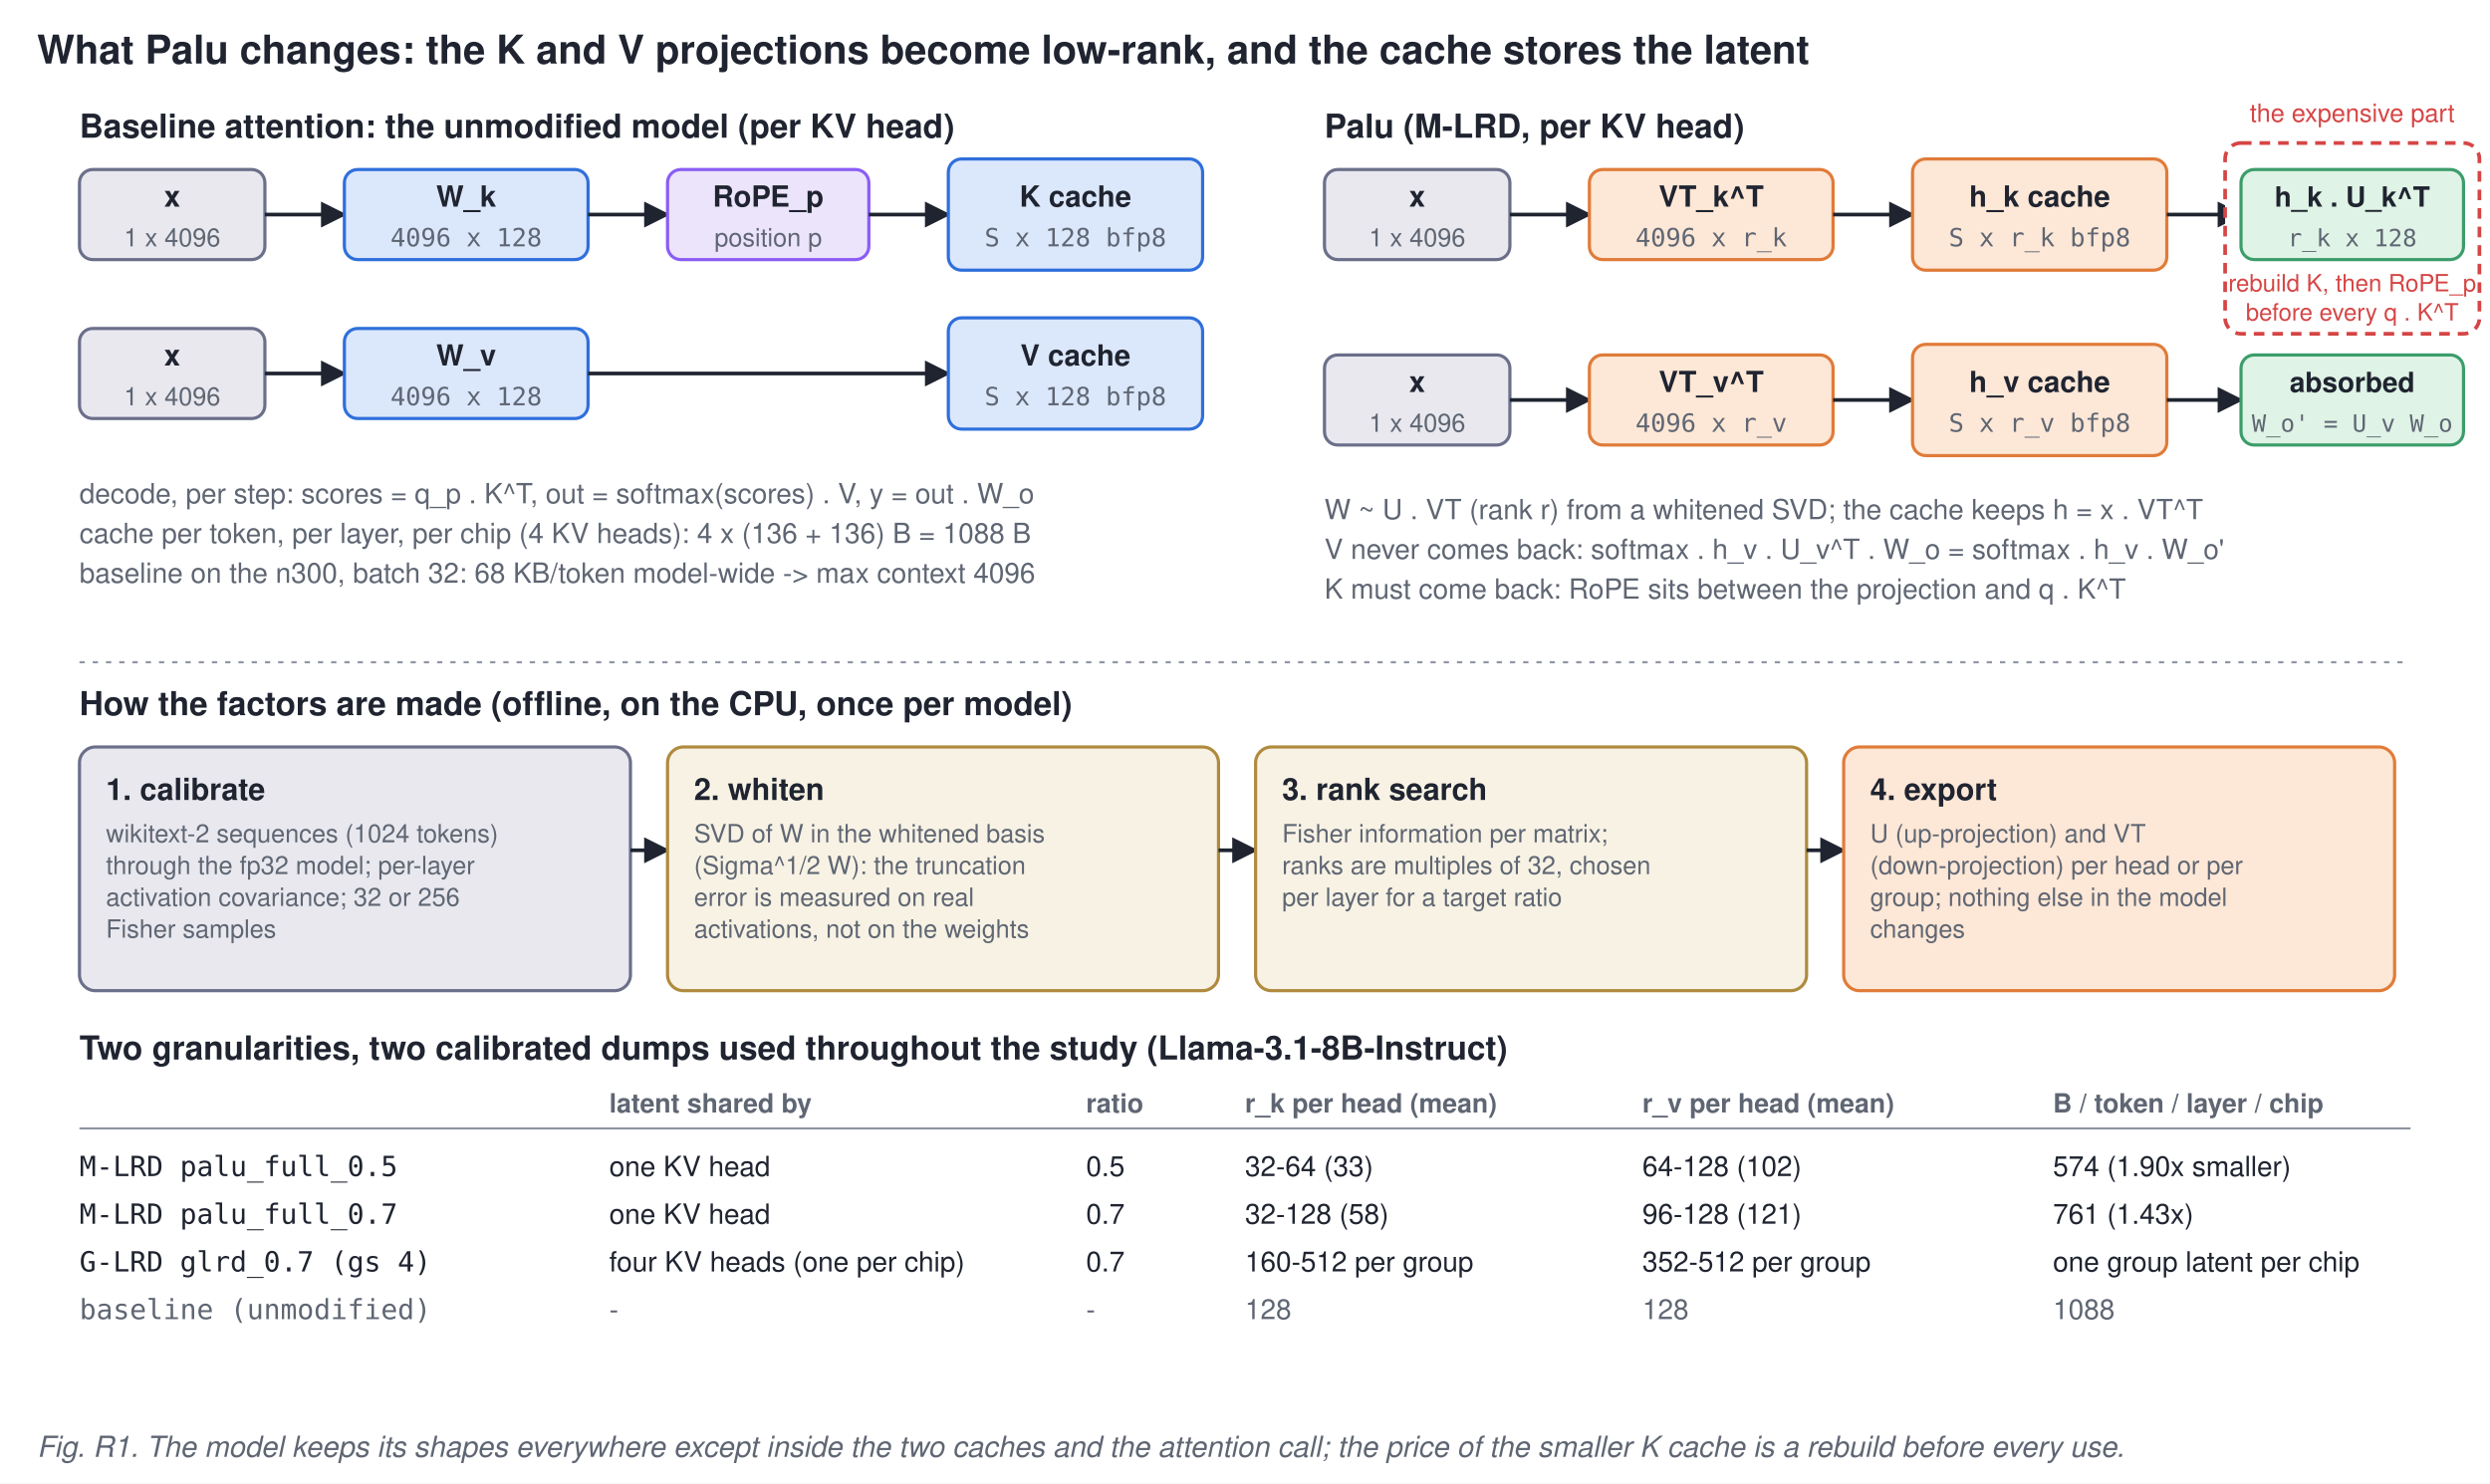
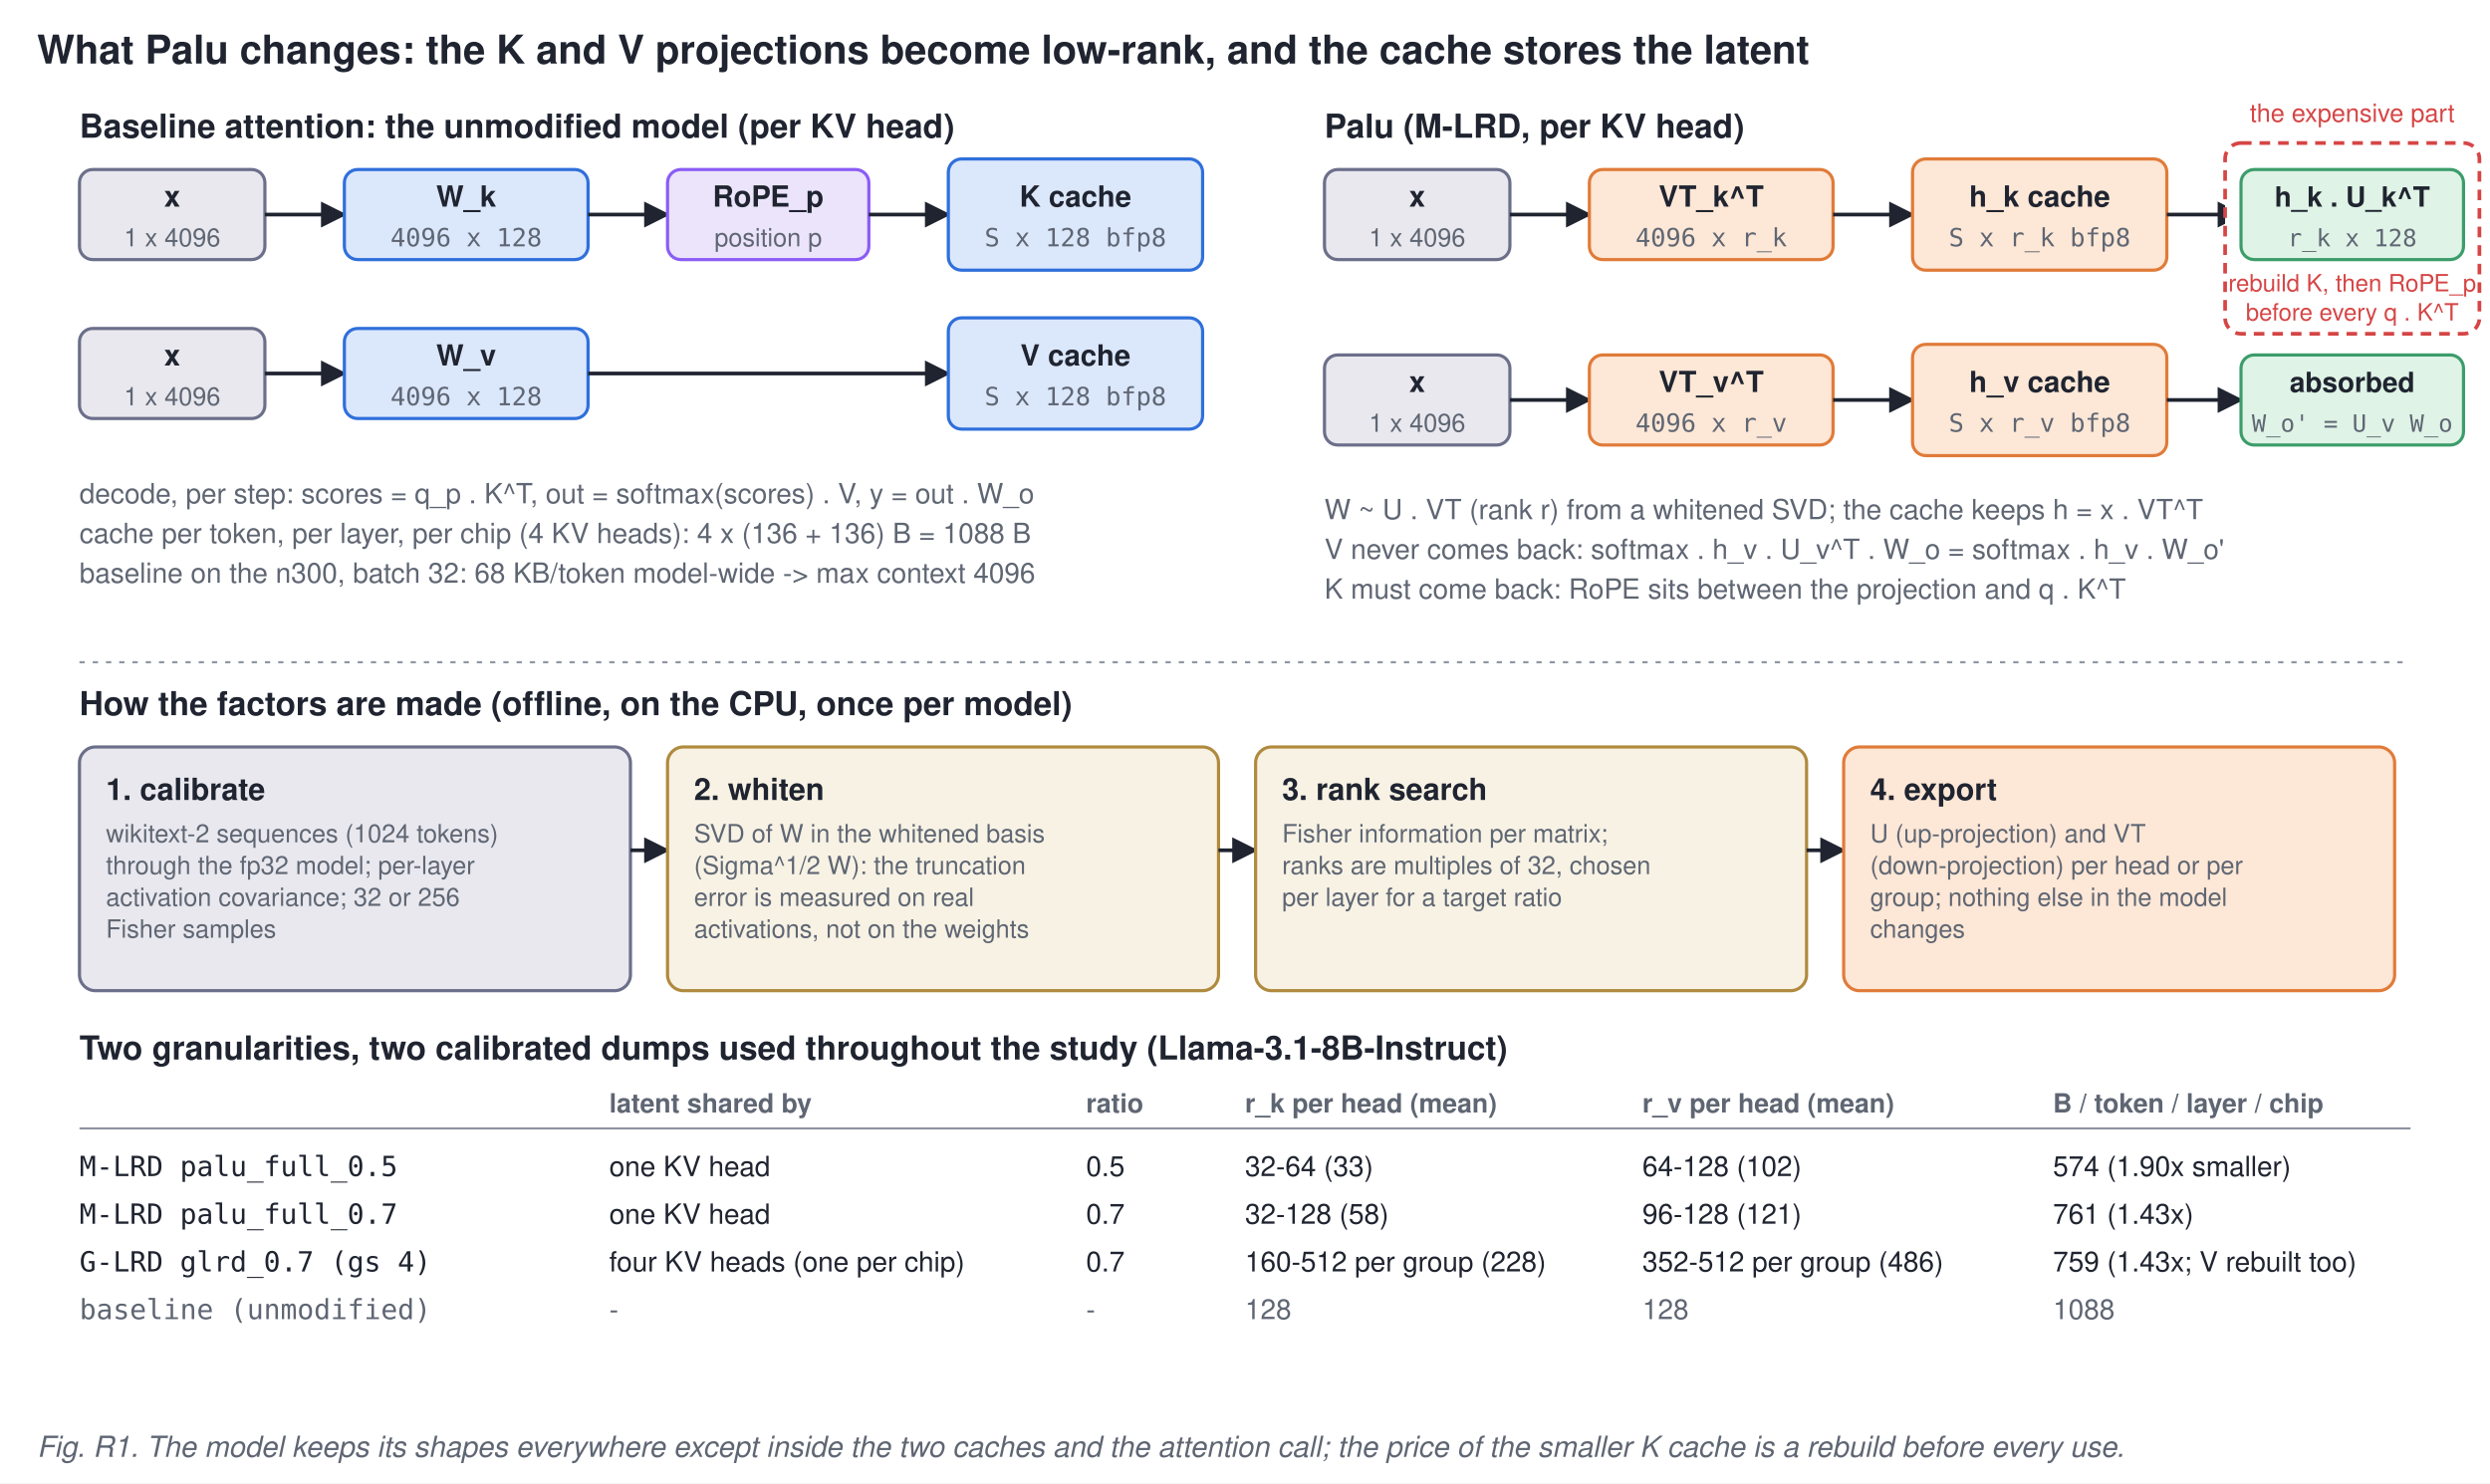
<svg xmlns="http://www.w3.org/2000/svg" width="940" height="560" viewBox="0 0 940 560" role="img" aria-label="One attention layer, one KV head: what the baseline caches and what Palu caches instead">
  <defs>
    <marker id="ah" viewBox="0 0 10 10" refX="9" refY="5" markerWidth="7" markerHeight="7" orient="auto-start-reverse">
      <path d="M 0 0 L 10 5 L 0 10 z" fill="#1f2430" />
    </marker>
  </defs>
  <rect x="0" y="0" width="940" height="560" fill="#ffffff" />
  <text x="14" y="24" font-family="Helvetica, Arial, sans-serif" font-size="15" text-anchor="start" font-weight="bold" fill="#1f2430">What Palu changes: the K and V projections become low-rank, and the cache stores the latent</text>
  <text x="30" y="52" font-family="Helvetica, Arial, sans-serif" font-size="12.5" text-anchor="start" font-weight="bold" fill="#1f2430">Baseline attention: the unmodified model (per KV head)</text>
  <rect x="30" y="64" width="70" height="34" rx="5" fill="#e8e8ee" stroke="#6b6f8a" stroke-width="1.2" opacity="1.0" />
  <text x="65.0" y="78.0" font-family="Helvetica, Arial, sans-serif" font-size="11" text-anchor="middle" font-weight="bold" fill="#1f2430">x</text>
  <text x="65.0" y="93.0" font-family="Helvetica, Arial, sans-serif" font-size="9.5" text-anchor="middle" font-weight="normal" fill="#5f6673">1 x 4096</text>
  <line x1="100" y1="81" x2="130" y2="81" stroke="#1f2430" stroke-width="1.4" marker-end="url(#ah)" />
  <rect x="130" y="64" width="92" height="34" rx="5" fill="#dbe7fb" stroke="#2f6fdb" stroke-width="1.2" opacity="1.0" />
  <text x="176.0" y="78.0" font-family="Helvetica, Arial, sans-serif" font-size="11" text-anchor="middle" font-weight="bold" fill="#1f2430">W_k</text>
  <text x="176.0" y="93.0" font-family="Menlo, Consolas, 'DejaVu Sans Mono', monospace" font-size="9.5" text-anchor="middle" font-weight="normal" fill="#5f6673">4096 x 128</text>
  <line x1="222" y1="81" x2="252" y2="81" stroke="#1f2430" stroke-width="1.4" marker-end="url(#ah)" />
  <rect x="252" y="64" width="76" height="34" rx="5" fill="#ece4fb" stroke="#8b5cf6" stroke-width="1.2" opacity="1.0" />
  <text x="290.0" y="78.0" font-family="Helvetica, Arial, sans-serif" font-size="11" text-anchor="middle" font-weight="bold" fill="#1f2430">RoPE_p</text>
  <text x="290.0" y="93.0" font-family="Helvetica, Arial, sans-serif" font-size="9.5" text-anchor="middle" font-weight="normal" fill="#5f6673">position p</text>
  <line x1="328" y1="81" x2="358" y2="81" stroke="#1f2430" stroke-width="1.4" marker-end="url(#ah)" />
  <rect x="358" y="60" width="96" height="42" rx="5" fill="#dbe7fb" stroke="#2f6fdb" stroke-width="1.2" opacity="1.0" />
  <text x="406.0" y="78.0" font-family="Helvetica, Arial, sans-serif" font-size="11" text-anchor="middle" font-weight="bold" fill="#1f2430">K cache</text>
  <text x="406.0" y="93.0" font-family="Menlo, Consolas, 'DejaVu Sans Mono', monospace" font-size="9.5" text-anchor="middle" font-weight="normal" fill="#5f6673">S x 128 bfp8</text>
  <rect x="30" y="124" width="70" height="34" rx="5" fill="#e8e8ee" stroke="#6b6f8a" stroke-width="1.2" opacity="1.0" />
  <text x="65.0" y="138.0" font-family="Helvetica, Arial, sans-serif" font-size="11" text-anchor="middle" font-weight="bold" fill="#1f2430">x</text>
  <text x="65.0" y="153.0" font-family="Helvetica, Arial, sans-serif" font-size="9.5" text-anchor="middle" font-weight="normal" fill="#5f6673">1 x 4096</text>
  <line x1="100" y1="141" x2="130" y2="141" stroke="#1f2430" stroke-width="1.4" marker-end="url(#ah)" />
  <rect x="130" y="124" width="92" height="34" rx="5" fill="#dbe7fb" stroke="#2f6fdb" stroke-width="1.2" opacity="1.0" />
  <text x="176.0" y="138.0" font-family="Helvetica, Arial, sans-serif" font-size="11" text-anchor="middle" font-weight="bold" fill="#1f2430">W_v</text>
  <text x="176.0" y="153.0" font-family="Menlo, Consolas, 'DejaVu Sans Mono', monospace" font-size="9.5" text-anchor="middle" font-weight="normal" fill="#5f6673">4096 x 128</text>
  <line x1="222" y1="141" x2="358" y2="141" stroke="#1f2430" stroke-width="1.4" marker-end="url(#ah)" />
  <rect x="358" y="120" width="96" height="42" rx="5" fill="#dbe7fb" stroke="#2f6fdb" stroke-width="1.2" opacity="1.0" />
  <text x="406.0" y="138.0" font-family="Helvetica, Arial, sans-serif" font-size="11" text-anchor="middle" font-weight="bold" fill="#1f2430">V cache</text>
  <text x="406.0" y="153.0" font-family="Menlo, Consolas, 'DejaVu Sans Mono', monospace" font-size="9.5" text-anchor="middle" font-weight="normal" fill="#5f6673">S x 128 bfp8</text>
  <text x="30" y="190" font-family="Helvetica, Arial, sans-serif" font-size="10.5" text-anchor="start" font-weight="normal" fill="#5f6673">decode, per step:  scores = q_p . K^T,  out = softmax(scores) . V,  y = out . W_o</text>
  <text x="30" y="205" font-family="Helvetica, Arial, sans-serif" font-size="10.5" text-anchor="start" font-weight="normal" fill="#5f6673">cache per token, per layer, per chip (4 KV heads): 4 x (136 + 136) B = 1088 B</text>
  <text x="30" y="220" font-family="Helvetica, Arial, sans-serif" font-size="10.5" text-anchor="start" font-weight="normal" fill="#5f6673">baseline on the n300, batch 32: 68 KB/token model-wide -&gt; max context 4096</text>
  <text x="500" y="52" font-family="Helvetica, Arial, sans-serif" font-size="12.5" text-anchor="start" font-weight="bold" fill="#1f2430">Palu (M-LRD, per KV head)</text>
  <rect x="500" y="64" width="70" height="34" rx="5" fill="#e8e8ee" stroke="#6b6f8a" stroke-width="1.2" opacity="1.0" />
  <text x="535.0" y="78.0" font-family="Helvetica, Arial, sans-serif" font-size="11" text-anchor="middle" font-weight="bold" fill="#1f2430">x</text>
  <text x="535.0" y="93.0" font-family="Helvetica, Arial, sans-serif" font-size="9.5" text-anchor="middle" font-weight="normal" fill="#5f6673">1 x 4096</text>
  <line x1="570" y1="81" x2="600" y2="81" stroke="#1f2430" stroke-width="1.4" marker-end="url(#ah)" />
  <rect x="600" y="64" width="92" height="34" rx="5" fill="#fde7d6" stroke="#e07b39" stroke-width="1.2" opacity="1.0" />
  <text x="646.0" y="78.0" font-family="Helvetica, Arial, sans-serif" font-size="11" text-anchor="middle" font-weight="bold" fill="#1f2430">VT_k^T</text>
  <text x="646.0" y="93.0" font-family="Menlo, Consolas, 'DejaVu Sans Mono', monospace" font-size="9.5" text-anchor="middle" font-weight="normal" fill="#5f6673">4096 x r_k</text>
  <line x1="692" y1="81" x2="722" y2="81" stroke="#1f2430" stroke-width="1.4" marker-end="url(#ah)" />
  <rect x="722" y="60" width="96" height="42" rx="5" fill="#fde7d6" stroke="#e07b39" stroke-width="1.2" opacity="1.0" />
  <text x="770.0" y="78.0" font-family="Helvetica, Arial, sans-serif" font-size="11" text-anchor="middle" font-weight="bold" fill="#1f2430">h_k cache</text>
  <text x="770.0" y="93.0" font-family="Menlo, Consolas, 'DejaVu Sans Mono', monospace" font-size="9.5" text-anchor="middle" font-weight="normal" fill="#5f6673">S x r_k bfp8</text>
  <line x1="818" y1="81" x2="846" y2="81" stroke="#1f2430" stroke-width="1.4" marker-end="url(#ah)" />
  <rect x="840" y="54" width="96" height="72" rx="6" fill="#ffffff" stroke="#d64545" stroke-width="1.4" opacity="1.0" stroke-dasharray="4 3" />
  <text x="888" y="46" font-family="Helvetica, Arial, sans-serif" font-size="9.5" text-anchor="middle" font-weight="normal" fill="#d64545">the expensive part</text>
  <rect x="846" y="64" width="84" height="34" rx="5" fill="#dff3e6" stroke="#3c9d6b" stroke-width="1.2" opacity="1.0" />
  <text x="888.0" y="78.0" font-family="Helvetica, Arial, sans-serif" font-size="10.5" text-anchor="middle" font-weight="bold" fill="#1f2430">h_k . U_k^T</text>
  <text x="888.0" y="93.0" font-family="Menlo, Consolas, 'DejaVu Sans Mono', monospace" font-size="9.0" text-anchor="middle" font-weight="normal" fill="#5f6673">r_k x 128</text>
  <text x="888" y="110" font-family="Helvetica, Arial, sans-serif" font-size="9" text-anchor="middle" font-weight="normal" fill="#d64545">rebuild K, then RoPE_p</text>
  <text x="888" y="121" font-family="Helvetica, Arial, sans-serif" font-size="9" text-anchor="middle" font-weight="normal" fill="#d64545">before every q . K^T</text>
  <rect x="500" y="134" width="70" height="34" rx="5" fill="#e8e8ee" stroke="#6b6f8a" stroke-width="1.2" opacity="1.0" />
  <text x="535.0" y="148.0" font-family="Helvetica, Arial, sans-serif" font-size="11" text-anchor="middle" font-weight="bold" fill="#1f2430">x</text>
  <text x="535.0" y="163.0" font-family="Helvetica, Arial, sans-serif" font-size="9.5" text-anchor="middle" font-weight="normal" fill="#5f6673">1 x 4096</text>
  <line x1="570" y1="151" x2="600" y2="151" stroke="#1f2430" stroke-width="1.4" marker-end="url(#ah)" />
  <rect x="600" y="134" width="92" height="34" rx="5" fill="#fde7d6" stroke="#e07b39" stroke-width="1.2" opacity="1.0" />
  <text x="646.0" y="148.0" font-family="Helvetica, Arial, sans-serif" font-size="11" text-anchor="middle" font-weight="bold" fill="#1f2430">VT_v^T</text>
  <text x="646.0" y="163.0" font-family="Menlo, Consolas, 'DejaVu Sans Mono', monospace" font-size="9.5" text-anchor="middle" font-weight="normal" fill="#5f6673">4096 x r_v</text>
  <line x1="692" y1="151" x2="722" y2="151" stroke="#1f2430" stroke-width="1.4" marker-end="url(#ah)" />
  <rect x="722" y="130" width="96" height="42" rx="5" fill="#fde7d6" stroke="#e07b39" stroke-width="1.2" opacity="1.0" />
  <text x="770.0" y="148.0" font-family="Helvetica, Arial, sans-serif" font-size="11" text-anchor="middle" font-weight="bold" fill="#1f2430">h_v cache</text>
  <text x="770.0" y="163.0" font-family="Menlo, Consolas, 'DejaVu Sans Mono', monospace" font-size="9.5" text-anchor="middle" font-weight="normal" fill="#5f6673">S x r_v bfp8</text>
  <line x1="818" y1="151" x2="846" y2="151" stroke="#1f2430" stroke-width="1.4" marker-end="url(#ah)" />
  <rect x="846" y="134" width="84" height="34" rx="5" fill="#dff3e6" stroke="#3c9d6b" stroke-width="1.2" opacity="1.0" />
  <text x="888.0" y="148.0" font-family="Helvetica, Arial, sans-serif" font-size="10.5" text-anchor="middle" font-weight="bold" fill="#1f2430">absorbed</text>
  <text x="888.0" y="163.0" font-family="Menlo, Consolas, 'DejaVu Sans Mono', monospace" font-size="9.0" text-anchor="middle" font-weight="normal" fill="#5f6673">W_o' = U_v W_o</text>
  <text x="500" y="196" font-family="Helvetica, Arial, sans-serif" font-size="10.5" text-anchor="start" font-weight="normal" fill="#5f6673">W ~ U . VT (rank r) from a whitened SVD; the cache keeps h = x . VT^T</text>
  <text x="500" y="211" font-family="Helvetica, Arial, sans-serif" font-size="10.5" text-anchor="start" font-weight="normal" fill="#5f6673">V never comes back: softmax . h_v . U_v^T . W_o = softmax . h_v . W_o'</text>
  <text x="500" y="226" font-family="Helvetica, Arial, sans-serif" font-size="10.5" text-anchor="start" font-weight="normal" fill="#5f6673">K must come back: RoPE sits between the projection and q . K^T</text>
  <line x1="30" y1="250" x2="910" y2="250" stroke="#8e94a0" stroke-width="0.8" stroke-dasharray="2 3" />
  <text x="30" y="270" font-family="Helvetica, Arial, sans-serif" font-size="12.5" text-anchor="start" font-weight="bold" fill="#1f2430">How the factors are made (offline, on the CPU, once per model)</text>
  <rect x="30" y="282" width="208" height="92" rx="6" fill="#e8e8ee" stroke="#6b6f8a" stroke-width="1.2" opacity="1.0" />
  <text x="40" y="302" font-family="Helvetica, Arial, sans-serif" font-size="11.5" text-anchor="start" font-weight="bold" fill="#1f2430">1. calibrate</text>
  <text x="40" y="318" font-family="Helvetica, Arial, sans-serif" font-size="9.5" text-anchor="start" font-weight="normal" fill="#5f6673">wikitext-2 sequences (1024 tokens)</text>
  <text x="40" y="330" font-family="Helvetica, Arial, sans-serif" font-size="9.5" text-anchor="start" font-weight="normal" fill="#5f6673">through the fp32 model; per-layer</text>
  <text x="40" y="342" font-family="Helvetica, Arial, sans-serif" font-size="9.5" text-anchor="start" font-weight="normal" fill="#5f6673">activation covariance; 32 or 256</text>
  <text x="40" y="354" font-family="Helvetica, Arial, sans-serif" font-size="9.5" text-anchor="start" font-weight="normal" fill="#5f6673">Fisher samples</text>
  <line x1="238" y1="321" x2="252" y2="321" stroke="#1f2430" stroke-width="1.4" marker-end="url(#ah)" />
  <rect x="252" y="282" width="208" height="92" rx="6" fill="#f7f2e4" stroke="#b08a3e" stroke-width="1.2" opacity="1.0" />
  <text x="262" y="302" font-family="Helvetica, Arial, sans-serif" font-size="11.5" text-anchor="start" font-weight="bold" fill="#1f2430">2. whiten</text>
  <text x="262" y="318" font-family="Helvetica, Arial, sans-serif" font-size="9.5" text-anchor="start" font-weight="normal" fill="#5f6673">SVD of W in the whitened basis</text>
  <text x="262" y="330" font-family="Helvetica, Arial, sans-serif" font-size="9.5" text-anchor="start" font-weight="normal" fill="#5f6673">(Sigma^1/2 W): the truncation</text>
  <text x="262" y="342" font-family="Helvetica, Arial, sans-serif" font-size="9.5" text-anchor="start" font-weight="normal" fill="#5f6673">error is measured on real</text>
  <text x="262" y="354" font-family="Helvetica, Arial, sans-serif" font-size="9.5" text-anchor="start" font-weight="normal" fill="#5f6673">activations, not on the weights</text>
  <line x1="460" y1="321" x2="474" y2="321" stroke="#1f2430" stroke-width="1.4" marker-end="url(#ah)" />
  <rect x="474" y="282" width="208" height="92" rx="6" fill="#f7f2e4" stroke="#b08a3e" stroke-width="1.2" opacity="1.0" />
  <text x="484" y="302" font-family="Helvetica, Arial, sans-serif" font-size="11.5" text-anchor="start" font-weight="bold" fill="#1f2430">3. rank search</text>
  <text x="484" y="318" font-family="Helvetica, Arial, sans-serif" font-size="9.5" text-anchor="start" font-weight="normal" fill="#5f6673">Fisher information per matrix;</text>
  <text x="484" y="330" font-family="Helvetica, Arial, sans-serif" font-size="9.5" text-anchor="start" font-weight="normal" fill="#5f6673">ranks are multiples of 32, chosen</text>
  <text x="484" y="342" font-family="Helvetica, Arial, sans-serif" font-size="9.5" text-anchor="start" font-weight="normal" fill="#5f6673">per layer for a target ratio</text>
  <line x1="682" y1="321" x2="696" y2="321" stroke="#1f2430" stroke-width="1.4" marker-end="url(#ah)" />
  <rect x="696" y="282" width="208" height="92" rx="6" fill="#fde7d6" stroke="#e07b39" stroke-width="1.2" opacity="1.0" />
  <text x="706" y="302" font-family="Helvetica, Arial, sans-serif" font-size="11.5" text-anchor="start" font-weight="bold" fill="#1f2430">4. export</text>
  <text x="706" y="318" font-family="Helvetica, Arial, sans-serif" font-size="9.5" text-anchor="start" font-weight="normal" fill="#5f6673">U (up-projection) and VT</text>
  <text x="706" y="330" font-family="Helvetica, Arial, sans-serif" font-size="9.5" text-anchor="start" font-weight="normal" fill="#5f6673">(down-projection) per head or per</text>
  <text x="706" y="342" font-family="Helvetica, Arial, sans-serif" font-size="9.5" text-anchor="start" font-weight="normal" fill="#5f6673">group; nothing else in the model</text>
  <text x="706" y="354" font-family="Helvetica, Arial, sans-serif" font-size="9.5" text-anchor="start" font-weight="normal" fill="#5f6673">changes</text>
  <text x="30" y="400" font-family="Helvetica, Arial, sans-serif" font-size="12.5" text-anchor="start" font-weight="bold" fill="#1f2430">Two granularities, two calibrated dumps used throughout the study (Llama-3.1-8B-Instruct)</text>
  <text x="30" y="420" font-family="Helvetica, Arial, sans-serif" font-size="10" text-anchor="start" font-weight="bold" fill="#5f6673" />
  <text x="230" y="420" font-family="Helvetica, Arial, sans-serif" font-size="10" text-anchor="start" font-weight="bold" fill="#5f6673">latent shared by</text>
  <text x="410" y="420" font-family="Helvetica, Arial, sans-serif" font-size="10" text-anchor="start" font-weight="bold" fill="#5f6673">ratio</text>
  <text x="470" y="420" font-family="Helvetica, Arial, sans-serif" font-size="10" text-anchor="start" font-weight="bold" fill="#5f6673">r_k per head (mean)</text>
  <text x="620" y="420" font-family="Helvetica, Arial, sans-serif" font-size="10" text-anchor="start" font-weight="bold" fill="#5f6673">r_v per head (mean)</text>
  <text x="775" y="420" font-family="Helvetica, Arial, sans-serif" font-size="10" text-anchor="start" font-weight="bold" fill="#5f6673">B / token / layer / chip</text>
  <line x1="30" y1="426" x2="910" y2="426" stroke="#8e94a0" stroke-width="0.8" />
  <text x="30" y="444" font-family="Menlo, Consolas, 'DejaVu Sans Mono', monospace" font-size="10.5" text-anchor="start" font-weight="normal" fill="#1f2430">M-LRD  palu_full_0.5</text>
  <text x="230" y="444" font-family="Helvetica, Arial, sans-serif" font-size="10.5" text-anchor="start" font-weight="normal" fill="#1f2430">one KV head</text>
  <text x="410" y="444" font-family="Helvetica, Arial, sans-serif" font-size="10.5" text-anchor="start" font-weight="normal" fill="#1f2430">0.5</text>
  <text x="470" y="444" font-family="Helvetica, Arial, sans-serif" font-size="10.5" text-anchor="start" font-weight="normal" fill="#1f2430">32-64 (33)</text>
  <text x="620" y="444" font-family="Helvetica, Arial, sans-serif" font-size="10.5" text-anchor="start" font-weight="normal" fill="#1f2430">64-128 (102)</text>
  <text x="775" y="444" font-family="Helvetica, Arial, sans-serif" font-size="10.5" text-anchor="start" font-weight="normal" fill="#1f2430">574  (1.90x smaller)</text>
  <text x="30" y="462" font-family="Menlo, Consolas, 'DejaVu Sans Mono', monospace" font-size="10.5" text-anchor="start" font-weight="normal" fill="#1f2430">M-LRD  palu_full_0.7</text>
  <text x="230" y="462" font-family="Helvetica, Arial, sans-serif" font-size="10.5" text-anchor="start" font-weight="normal" fill="#1f2430">one KV head</text>
  <text x="410" y="462" font-family="Helvetica, Arial, sans-serif" font-size="10.5" text-anchor="start" font-weight="normal" fill="#1f2430">0.7</text>
  <text x="470" y="462" font-family="Helvetica, Arial, sans-serif" font-size="10.5" text-anchor="start" font-weight="normal" fill="#1f2430">32-128 (58)</text>
  <text x="620" y="462" font-family="Helvetica, Arial, sans-serif" font-size="10.5" text-anchor="start" font-weight="normal" fill="#1f2430">96-128 (121)</text>
  <text x="775" y="462" font-family="Helvetica, Arial, sans-serif" font-size="10.5" text-anchor="start" font-weight="normal" fill="#1f2430">761  (1.43x)</text>
  <text x="30" y="480" font-family="Menlo, Consolas, 'DejaVu Sans Mono', monospace" font-size="10.5" text-anchor="start" font-weight="normal" fill="#1f2430">G-LRD  glrd_0.7 (gs 4)</text>
  <text x="230" y="480" font-family="Helvetica, Arial, sans-serif" font-size="10.5" text-anchor="start" font-weight="normal" fill="#1f2430">four KV heads (one per chip)</text>
  <text x="410" y="480" font-family="Helvetica, Arial, sans-serif" font-size="10.5" text-anchor="start" font-weight="normal" fill="#1f2430">0.7</text>
-   <text x="470" y="480" font-family="Helvetica, Arial, sans-serif" font-size="10.5" text-anchor="start" font-weight="normal" fill="#1f2430">160-512 per group</text>
-   <text x="620" y="480" font-family="Helvetica, Arial, sans-serif" font-size="10.5" text-anchor="start" font-weight="normal" fill="#1f2430">352-512 per group</text>
-   <text x="775" y="480" font-family="Helvetica, Arial, sans-serif" font-size="10.5" text-anchor="start" font-weight="normal" fill="#1f2430">one group latent per chip</text>
+   <text x="470" y="480" font-family="Helvetica, Arial, sans-serif" font-size="10.5" text-anchor="start" font-weight="normal" fill="#1f2430">160-512 per group (228)</text>
+   <text x="620" y="480" font-family="Helvetica, Arial, sans-serif" font-size="10.5" text-anchor="start" font-weight="normal" fill="#1f2430">352-512 per group (486)</text>
+   <text x="775" y="480" font-family="Helvetica, Arial, sans-serif" font-size="10.5" text-anchor="start" font-weight="normal" fill="#1f2430">759  (1.43x; V rebuilt too)</text>
  <text x="30" y="498" font-family="Menlo, Consolas, 'DejaVu Sans Mono', monospace" font-size="10.5" text-anchor="start" font-weight="normal" fill="#5f6673">baseline (unmodified)</text>
  <text x="230" y="498" font-family="Helvetica, Arial, sans-serif" font-size="10.5" text-anchor="start" font-weight="normal" fill="#5f6673">-</text>
  <text x="410" y="498" font-family="Helvetica, Arial, sans-serif" font-size="10.5" text-anchor="start" font-weight="normal" fill="#5f6673">-</text>
  <text x="470" y="498" font-family="Helvetica, Arial, sans-serif" font-size="10.5" text-anchor="start" font-weight="normal" fill="#5f6673">128</text>
  <text x="620" y="498" font-family="Helvetica, Arial, sans-serif" font-size="10.5" text-anchor="start" font-weight="normal" fill="#5f6673">128</text>
  <text x="775" y="498" font-family="Helvetica, Arial, sans-serif" font-size="10.5" text-anchor="start" font-weight="normal" fill="#5f6673">1088</text>
  <text x="14" y="550" font-family="Helvetica, Arial, sans-serif" font-size="11" text-anchor="start" font-weight="normal" fill="#5f6673" font-style="italic">Fig. R1. The model keeps its shapes everywhere except inside the two caches and the attention call; the price of the smaller K cache is a rebuild before every use.</text>
</svg>
